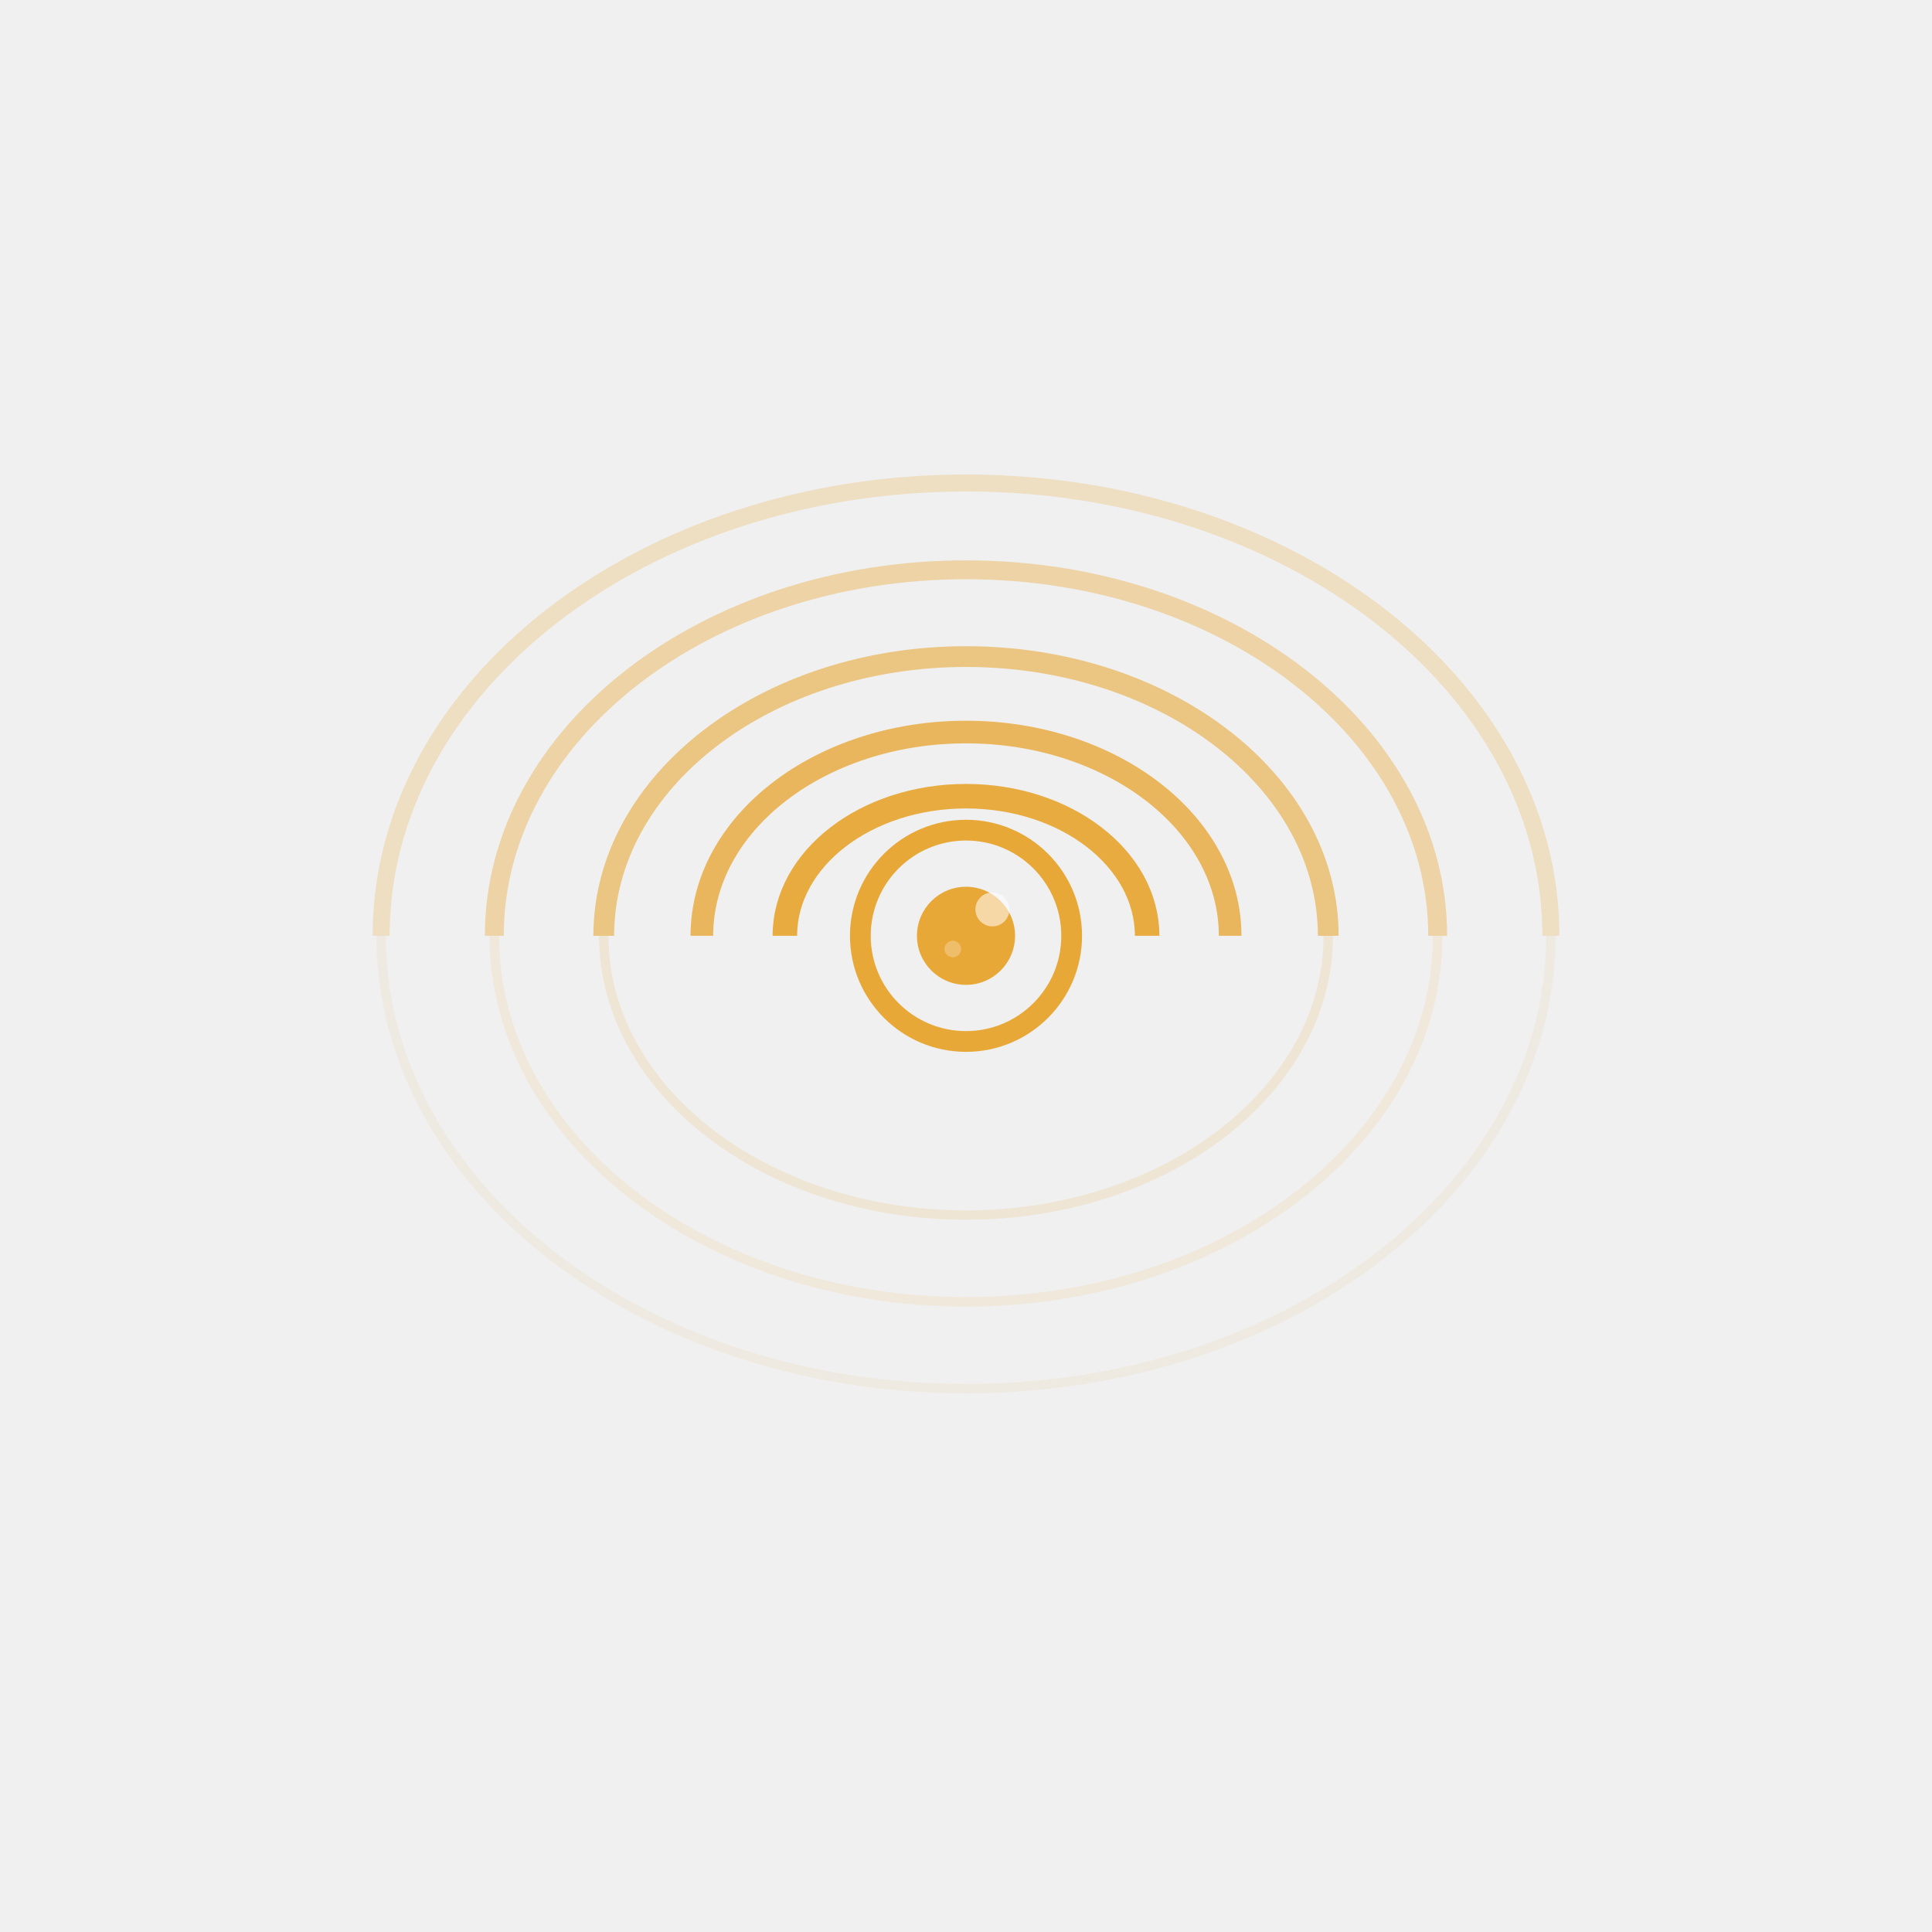
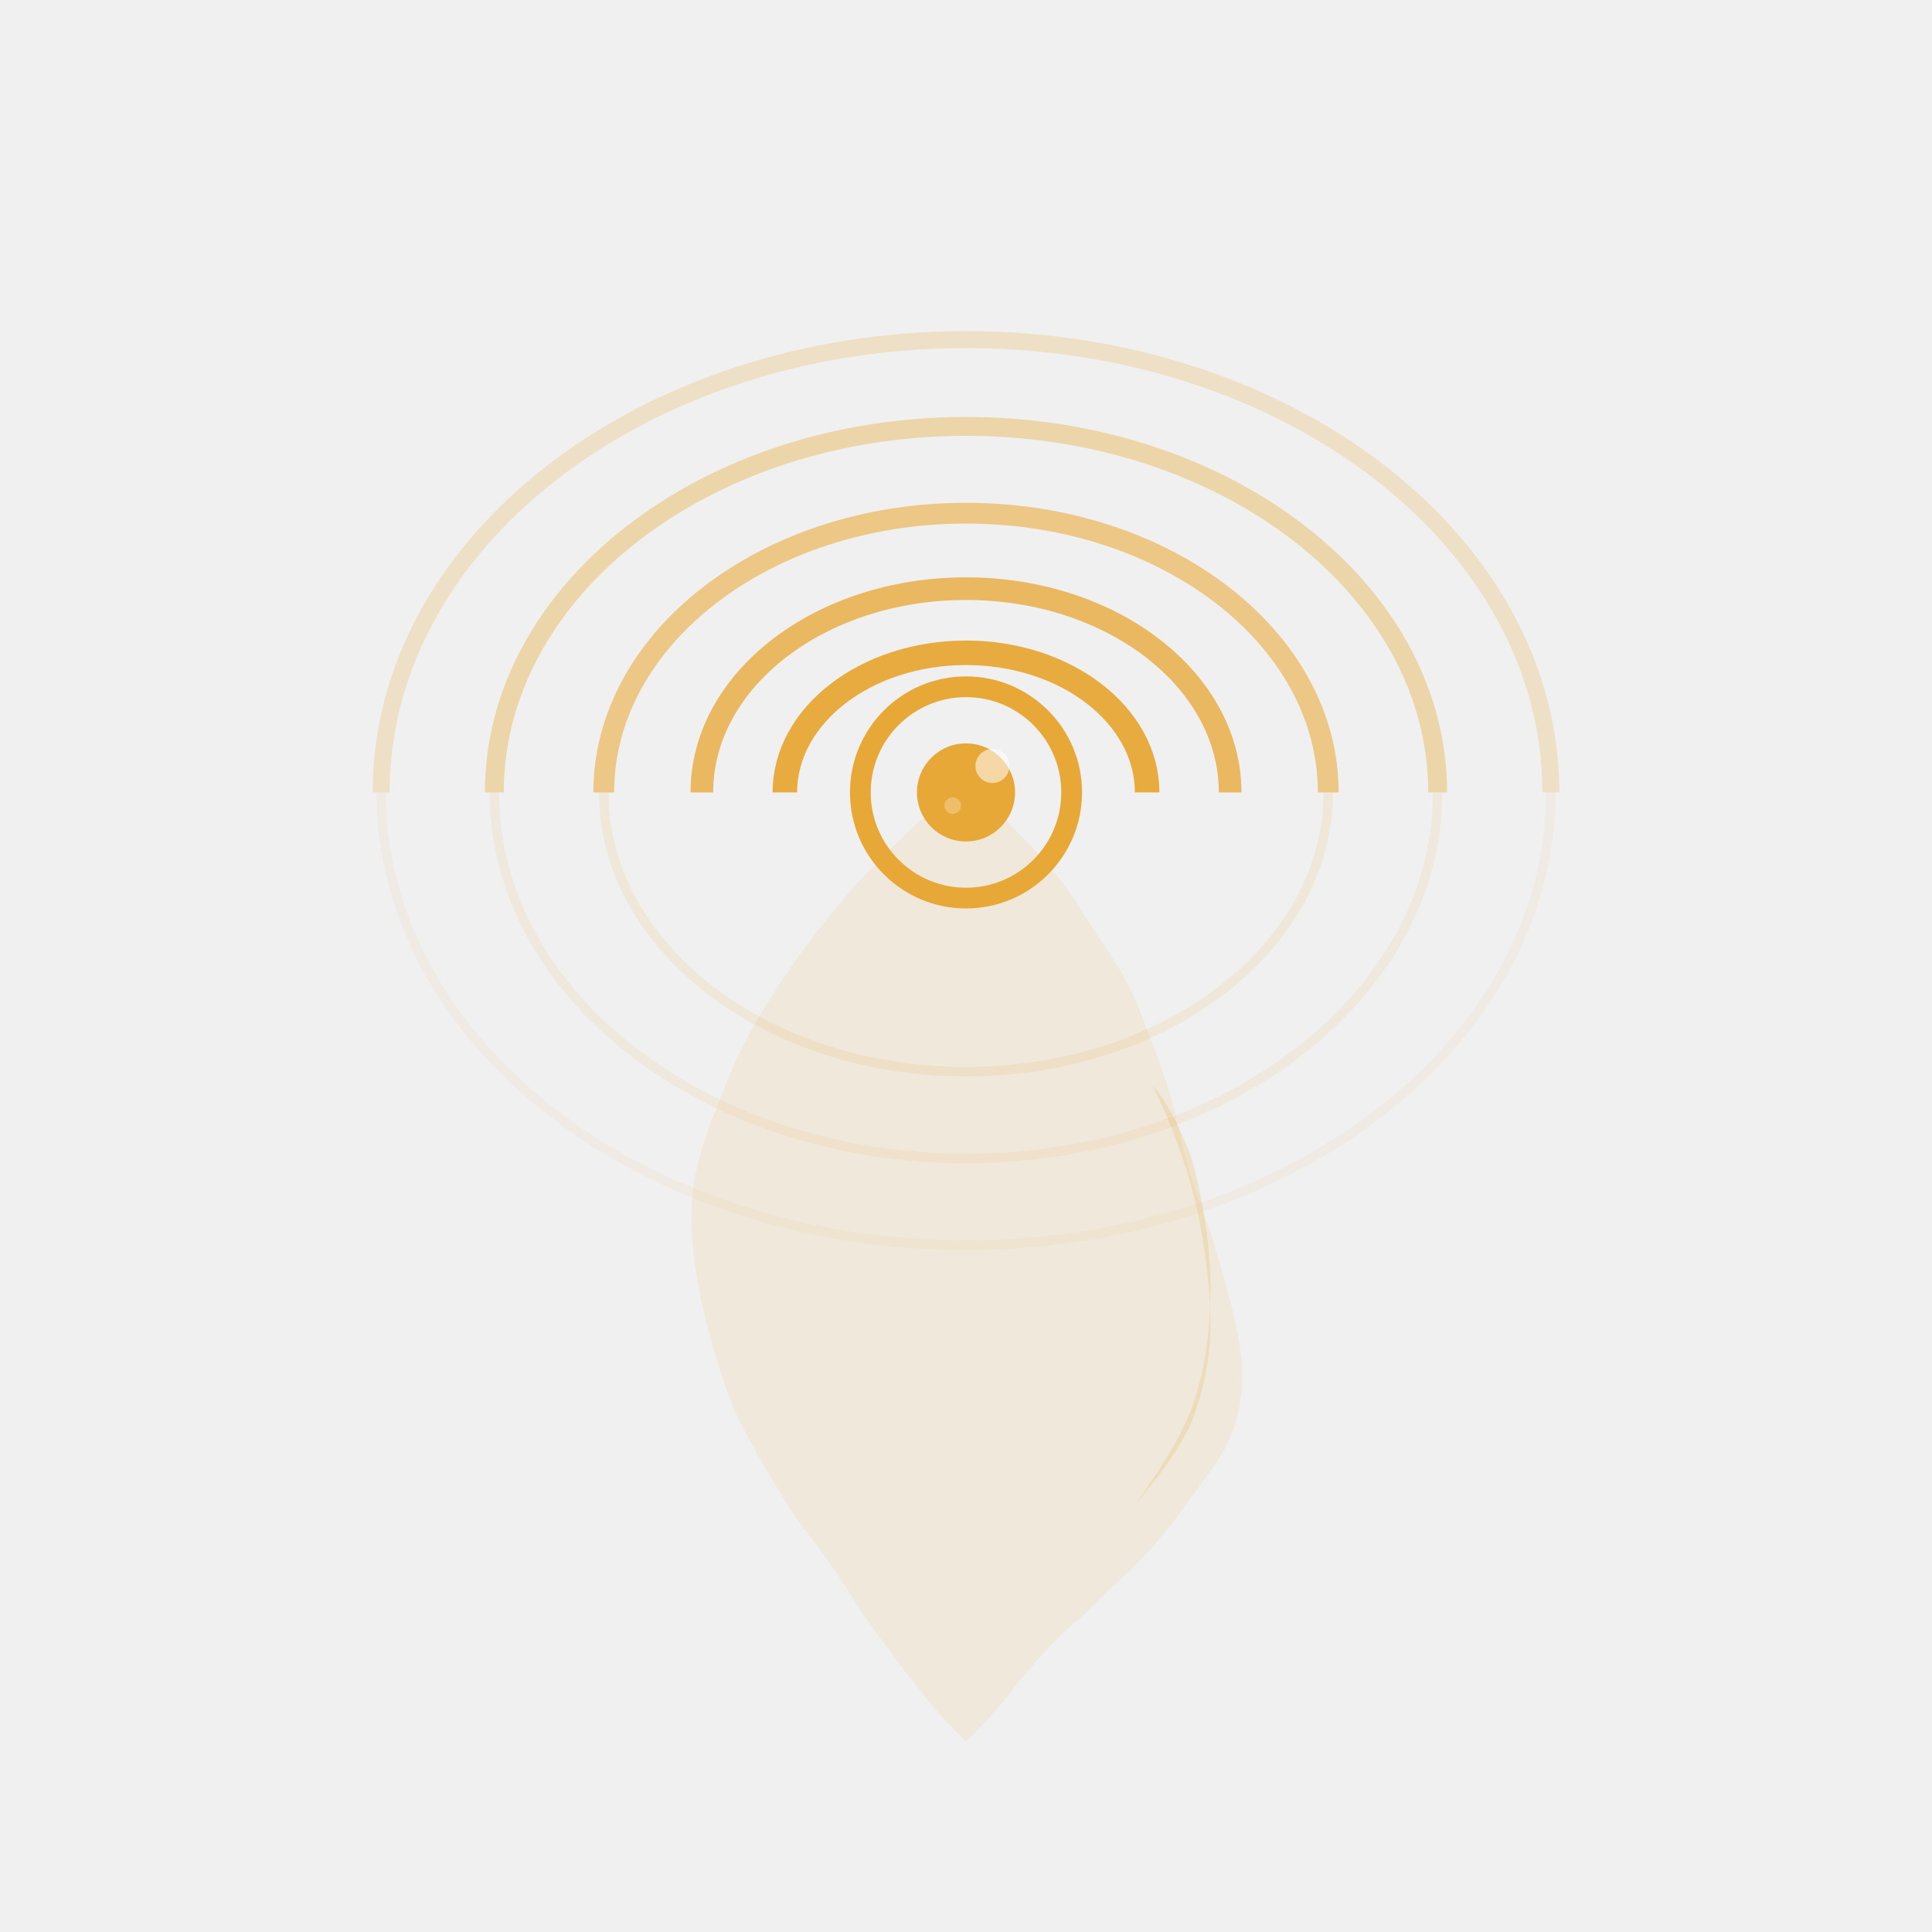
<svg xmlns="http://www.w3.org/2000/svg" viewBox="0 0 512 512" width="512" height="512">
-   <g transform="translate(256, 248)">
-     <path d="M-155,0 A155,120 0 0 1 155,0" fill="none" stroke="#E8A838" stroke-width="4.5" opacity="0.25" />
-     <path d="M-125,0 A125,97 0 0 1 125,0" fill="none" stroke="#E8A838" stroke-width="5" opacity="0.4" />
-     <path d="M-96,0 A96,74 0 0 1 96,0" fill="none" stroke="#E8A838" stroke-width="5.5" opacity="0.6" />
-     <path d="M-70,0 A70,54 0 0 1 70,0" fill="none" stroke="#E8A838" stroke-width="6" opacity="0.8" />
+   <g transform="translate(256, 340) scale(0.9)">
+     <path d="       M-8,-140       C-5,-142 5,-142 10,-138       C18,-130 28,-120 35,-108       C40,-100 48,-90 52,-78       C55,-70 60,-58 62,-48       C64,-38 68,-25 72,-15       C75,-5 78,5 80,15       C82,25 82,35 78,45       C75,52 70,58 65,65       C60,72 55,78 48,85       C42,90 38,95 32,100       C26,105 20,112 15,118       C10,125 5,130 0,135       C-5,130 -10,125 -15,118       C-20,112 -25,105 -30,98       C-35,90 -40,82 -48,72       C-55,62 -62,50 -68,38       C-72,28 -75,18 -78,5       C-80,-5 -82,-18 -80,-30       C-78,-42 -72,-55 -68,-65       C-62,-78 -55,-88 -48,-98       C-42,-106 -35,-115 -25,-125       C-18,-132 -12,-138 -8,-140       Z     " fill="#E8A838" opacity="0.12" />
+     <path d="       M55,-58       C60,-48 65,-35 68,-22       C70,-12 72,0 72,12       C72,22 70,32 66,42       C62,50 56,58 50,65       C55,58 62,48 66,38       C70,28 72,15 72,2       C72,-10 70,-25 66,-38       C62,-48 58,-55 55,-58       Z     " fill="#E8A838" opacity="0.2" />
+   </g>
+   <g transform="translate(256, 210)">
+     <path d="M-155,0 A155,120 0 0 1 155,0" fill="none" stroke="#E8A838" stroke-width="4.5" opacity="0.22" />
+     <path d="M-125,0 A125,97 0 0 1 125,0" fill="none" stroke="#E8A838" stroke-width="5" opacity="0.38" />
+     <path d="M-96,0 A96,74 0 0 1 96,0" fill="none" stroke="#E8A838" stroke-width="5.5" opacity="0.58" />
+     <path d="M-70,0 A70,54 0 0 1 70,0" fill="none" stroke="#E8A838" stroke-width="6" opacity="0.78" />
    <path d="M-48,0 A48,37 0 0 1 48,0" fill="none" stroke="#E8A838" stroke-width="6.5" opacity="0.95" />
    <circle cx="0" cy="0" r="28" fill="none" stroke="#E8A838" stroke-width="5.5" />
    <circle cx="0" cy="0" r="13" fill="#E8A838" />
    <circle cx="7" cy="-7" r="4.5" fill="#FFFFFF" opacity="0.55" />
    <circle cx="-3.5" cy="3.5" r="2.2" fill="#FFFFFF" opacity="0.25" />
-     <path d="M-155,0 A155,120 0 0 0 155,0" fill="none" stroke="#E8A838" stroke-width="2.5" opacity="0.08" />
-     <path d="M-125,0 A125,97 0 0 0 125,0" fill="none" stroke="#E8A838" stroke-width="2.5" opacity="0.12" />
-     <path d="M-96,0 A96,74 0 0 0 96,0" fill="none" stroke="#E8A838" stroke-width="2.5" opacity="0.15" />
+     <path d="M-155,0 A155,120 0 0 0 155,0" fill="none" stroke="#E8A838" stroke-width="2.5" opacity="0.07" />
+     <path d="M-125,0 A125,97 0 0 0 125,0" fill="none" stroke="#E8A838" stroke-width="2.5" opacity="0.1" />
+     <path d="M-96,0 A96,74 0 0 0 96,0" fill="none" stroke="#E8A838" stroke-width="2.5" opacity="0.13" />
  </g>
</svg>
